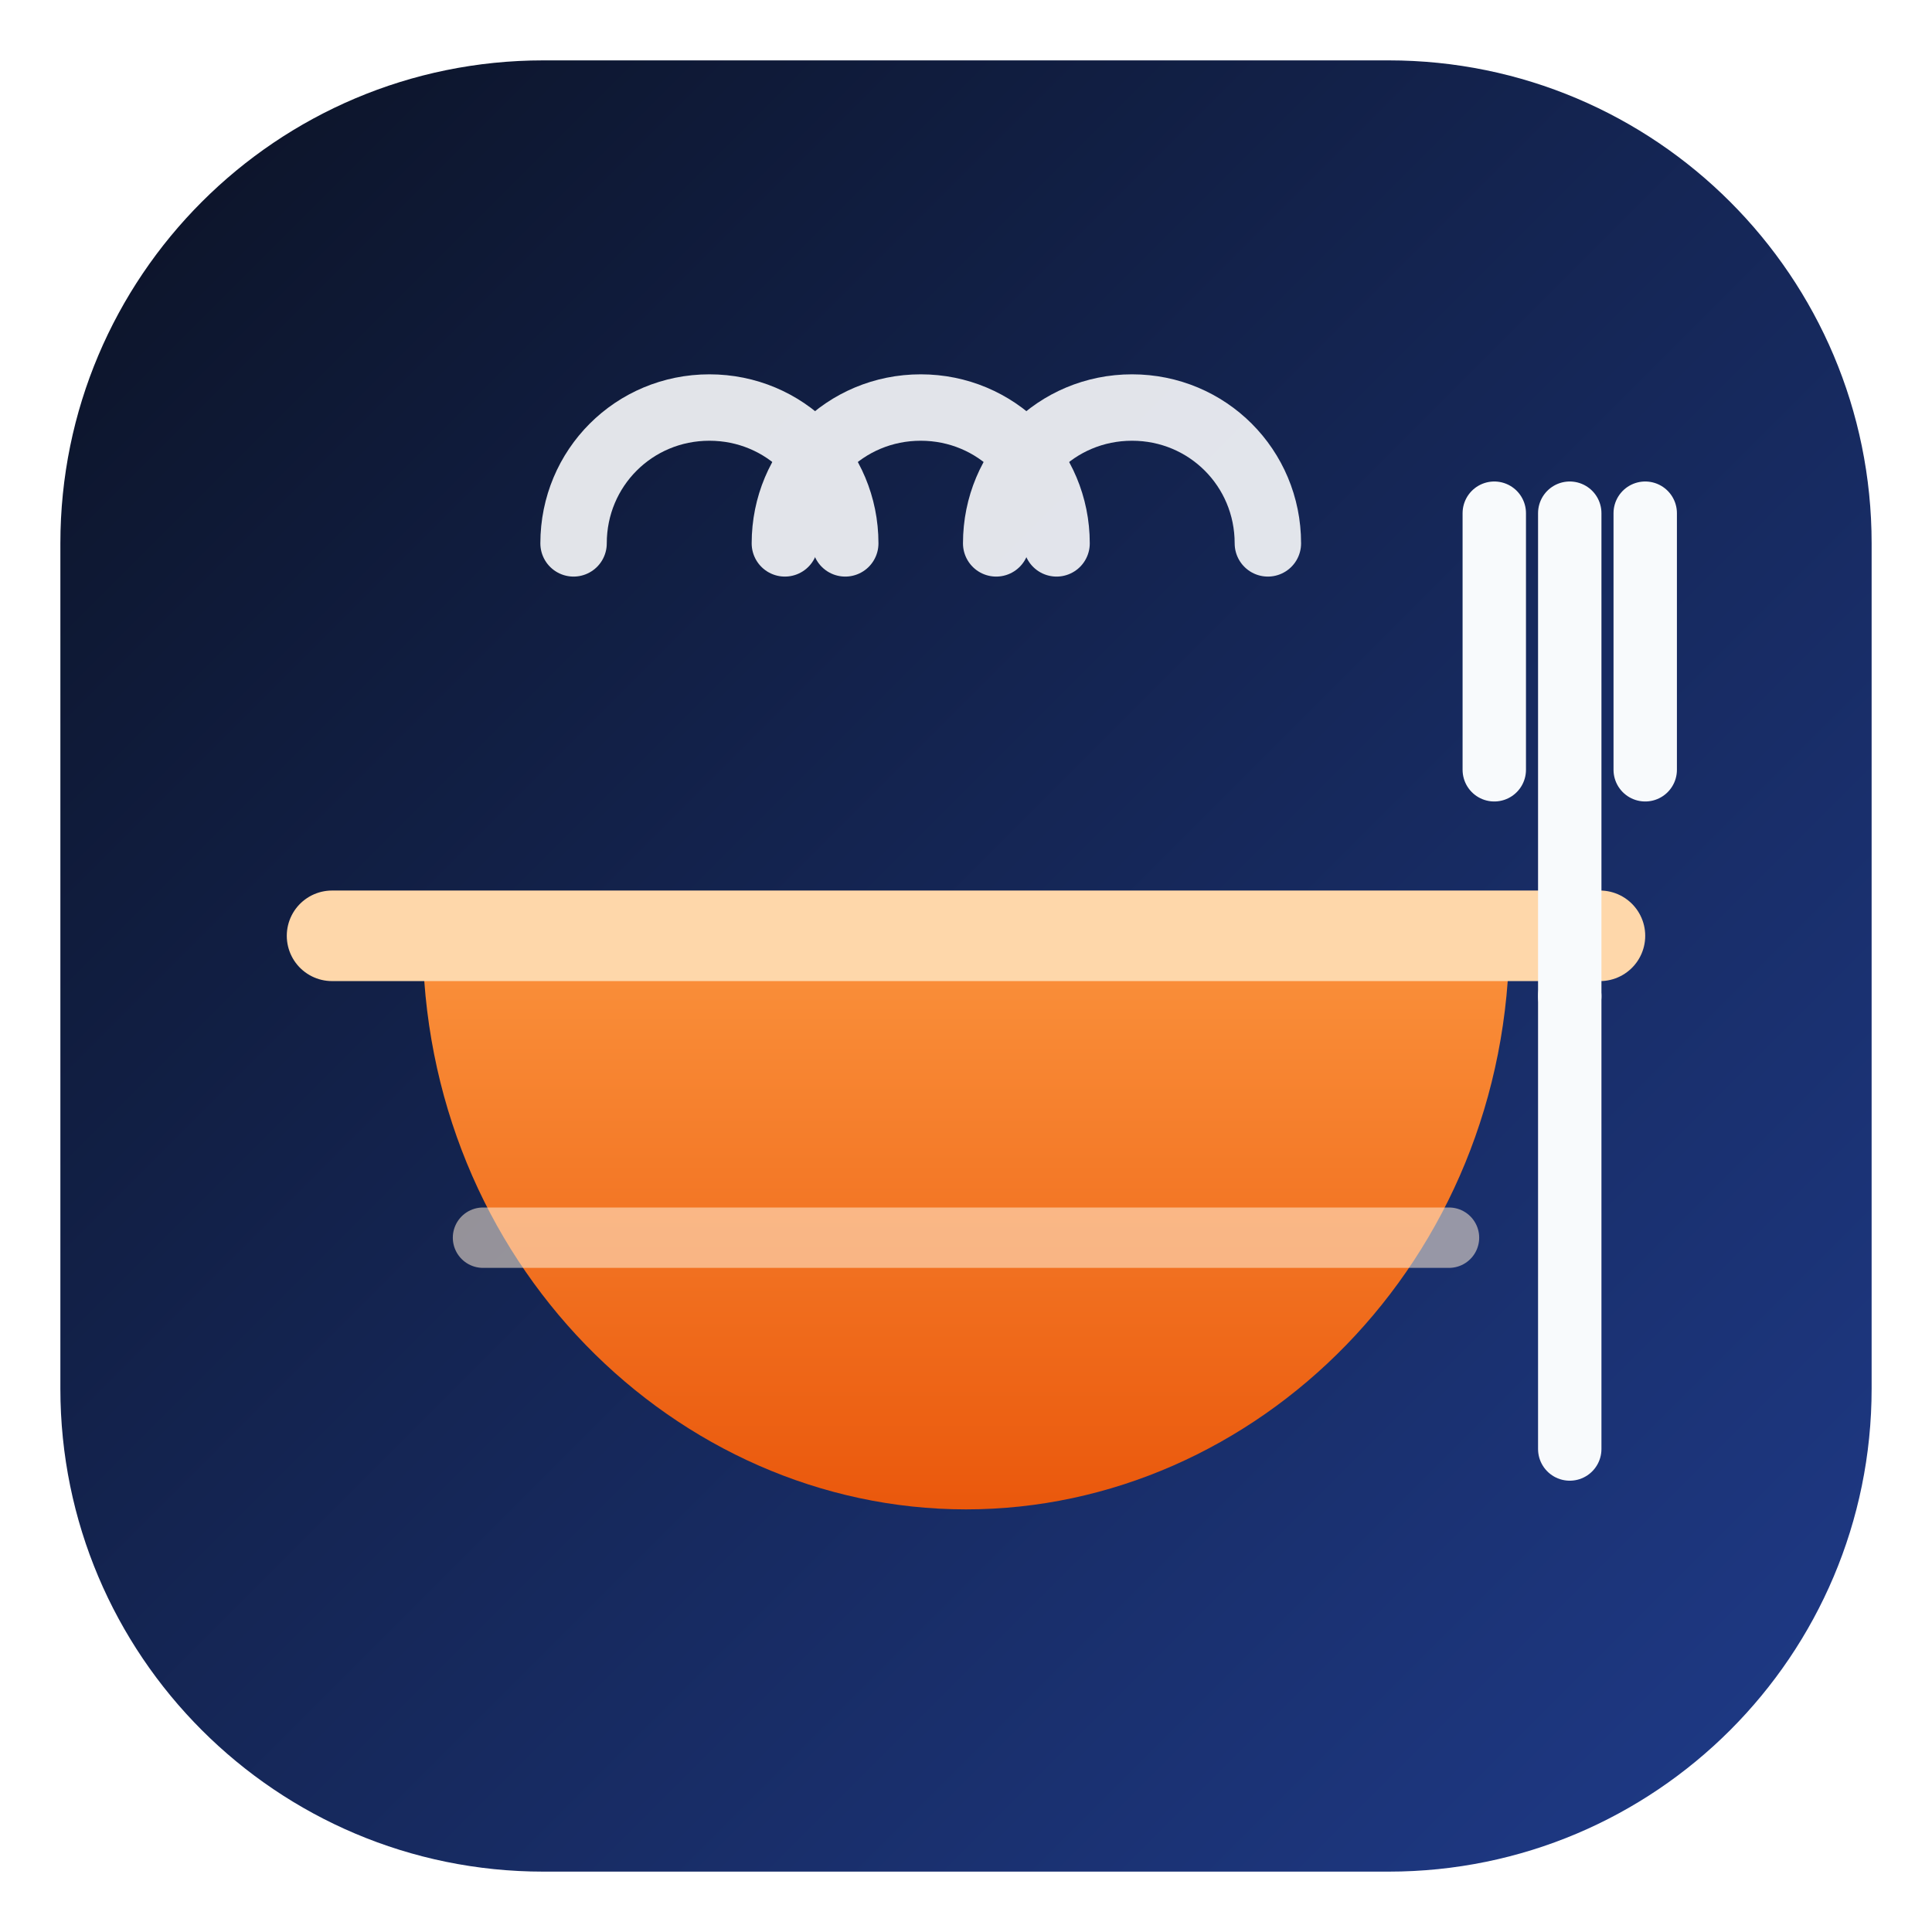
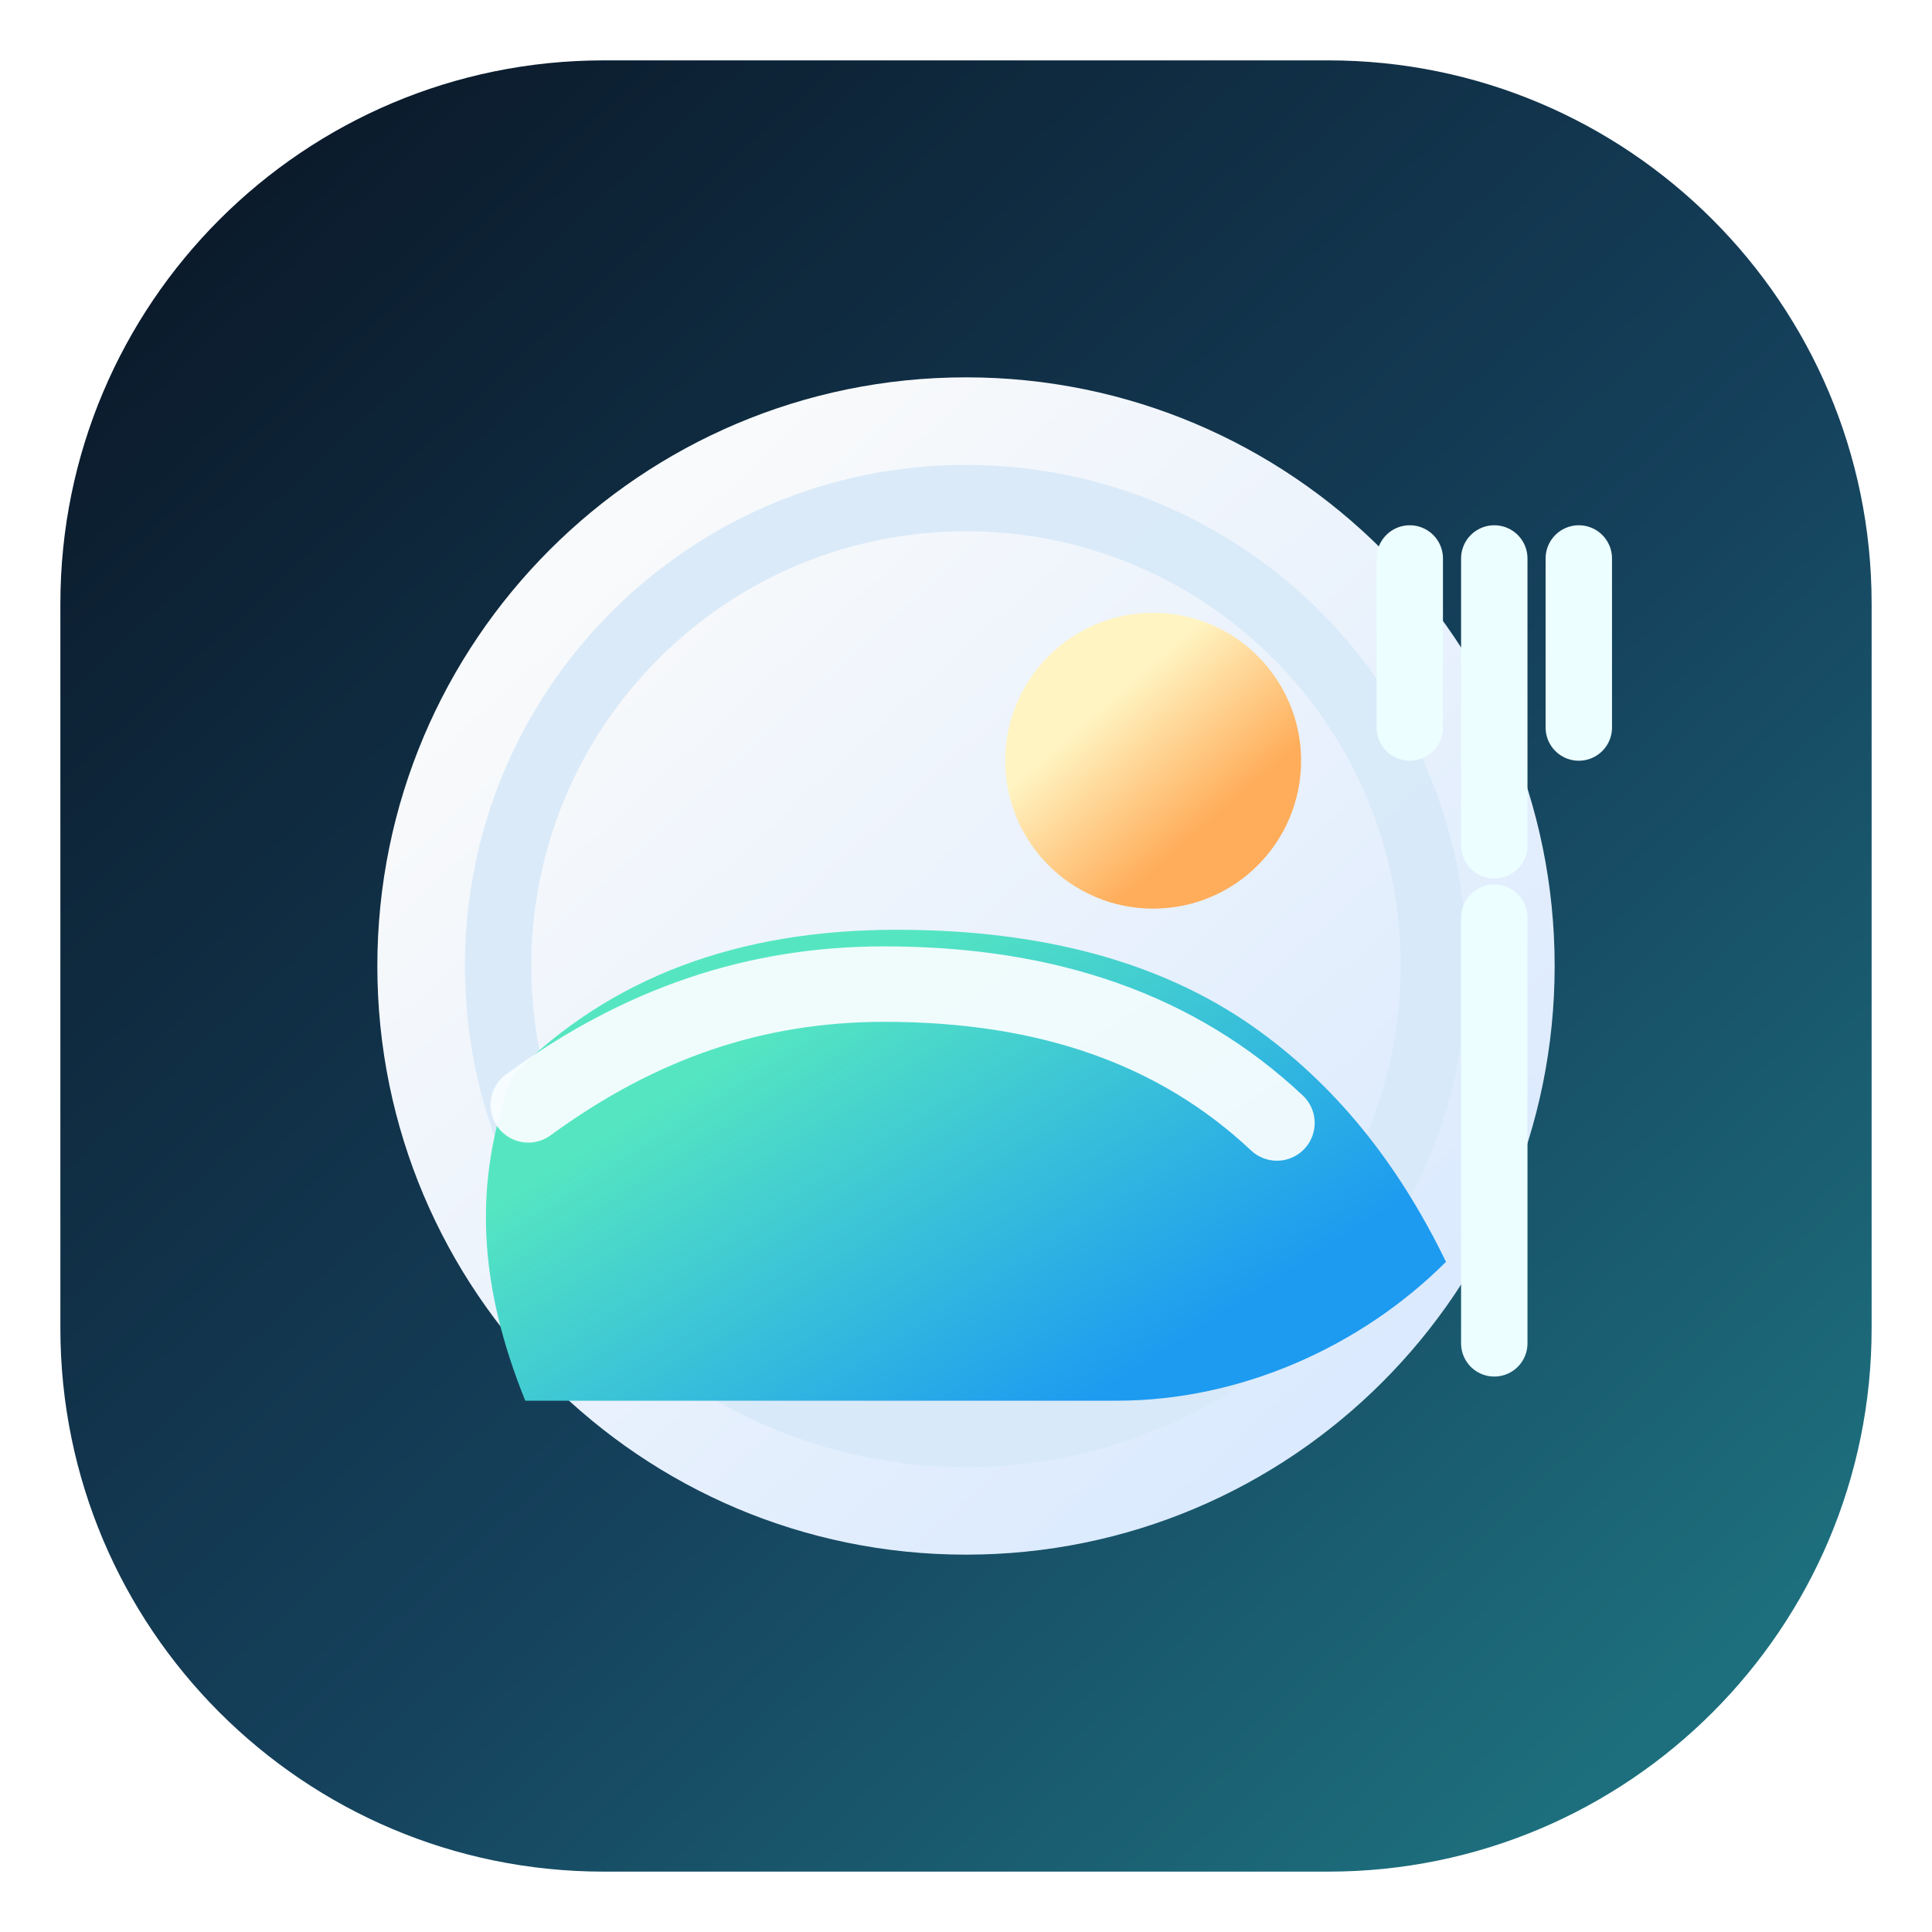
- <svg xmlns="http://www.w3.org/2000/svg" viewBox="0 0 64 64" role="img" aria-label="Lunch bowl favicon">
+ <svg xmlns="http://www.w3.org/2000/svg" viewBox="0 0 64 64" role="img" aria-label="Lunch Vote favicon">
  <defs>
-     <linearGradient id="bg" x1="0%" y1="0%" x2="100%" y2="100%">
-       <stop offset="0%" stop-color="#0b1224" />
-       <stop offset="100%" stop-color="#1f3b8a" />
+     <linearGradient id="bg" x1="10%" y1="8%" x2="88%" y2="92%">
+       <stop offset="0%" stop-color="#0b1b2c" />
+       <stop offset="58%" stop-color="#15415c" />
+       <stop offset="100%" stop-color="#1d6f7d" />
    </linearGradient>
-     <linearGradient id="bowl" x1="0%" y1="0%" x2="0%" y2="100%">
-       <stop offset="0%" stop-color="#fb923c" />
-       <stop offset="100%" stop-color="#ea580c" />
+     <linearGradient id="plate" x1="18%" y1="16%" x2="82%" y2="86%">
+       <stop offset="0%" stop-color="#f9fafb" />
+       <stop offset="100%" stop-color="#dbeafe" />
+     </linearGradient>
+     <linearGradient id="wave" x1="20%" y1="32%" x2="80%" y2="78%">
+       <stop offset="0%" stop-color="#55e6c1" />
+       <stop offset="100%" stop-color="#1d9bf0" />
+     </linearGradient>
+     <linearGradient id="sun" x1="35%" y1="30%" x2="70%" y2="70%">
+       <stop offset="0%" stop-color="#fff4c2" />
+       <stop offset="100%" stop-color="#ffad5a" />
    </linearGradient>
  </defs>
-   <rect x="2" y="2" width="60" height="60" rx="16" fill="url(#bg)" />
-   <g fill="none" stroke="#f8fafc" stroke-width="2.2" stroke-linecap="round" opacity="0.9">
-     <path d="M19 18c0-2.5 2-4.5 4.5-4.5S28 15.5 28 18" />
-     <path d="M26 18c0-2.5 2-4.5 4.5-4.5S35 15.5 35 18" />
-     <path d="M33 18c0-2.5 2-4.5 4.5-4.5S42 15.5 42 18" />
-   </g>
-   <path d="M14 31h36c0 10.8-8.4 19-18 19s-18-8.2-18-19z" fill="url(#bowl)" />
-   <path d="M11 31h42" stroke="#fed7aa" stroke-width="3" stroke-linecap="round" />
-   <path d="M16 41h32" stroke="#ffedd5" stroke-width="2" stroke-linecap="round" opacity="0.55" />
-   <g stroke="#f8fafc" stroke-linecap="round" stroke-width="2.1">
-     <path d="M52 17v16" />
-     <path d="M49.5 17v8.5" />
-     <path d="M54.5 17v8.5" />
-     <path d="M52 33v15" />
+   <rect x="2" y="2" width="60" height="60" rx="18" fill="url(#bg)" />
+   <circle cx="32" cy="32" r="19.5" fill="url(#plate)" />
+   <circle cx="32" cy="32" r="15.5" fill="none" stroke="#d7e9f8" stroke-width="2.2" opacity="0.9" />
+   <circle cx="38.2" cy="25.2" r="4.9" fill="url(#sun)" />
+   <path d="M17 35.6c3.2-3.2 7.4-4.8 12.7-4.8 4.9 0 8.8 1.1 11.8 3.2 2.7 1.9 4.8 4.5 6.4 7.8-2.8 2.8-6.8 4.6-10.9 4.6H17.4c-1.5-3.7-1.8-7.2-.4-10.8z" fill="url(#wave)" />
+   <path d="M17.5 36.6c3.7-2.7 7.5-4 11.8-4 5.4 0 9.7 1.5 13 4.6" fill="none" stroke="#f8fdff" stroke-linecap="round" stroke-width="2.5" opacity="0.95" />
+   <g fill="none" stroke="#ecfeff" stroke-linecap="round" stroke-width="2.2">
+     <path d="M49.5 18.5v9.5" />
+     <path d="M46.7 18.5v5.6" />
+     <path d="M52.3 18.5v5.6" />
+     <path d="M49.5 30.4v14.1" />
  </g>
</svg>
